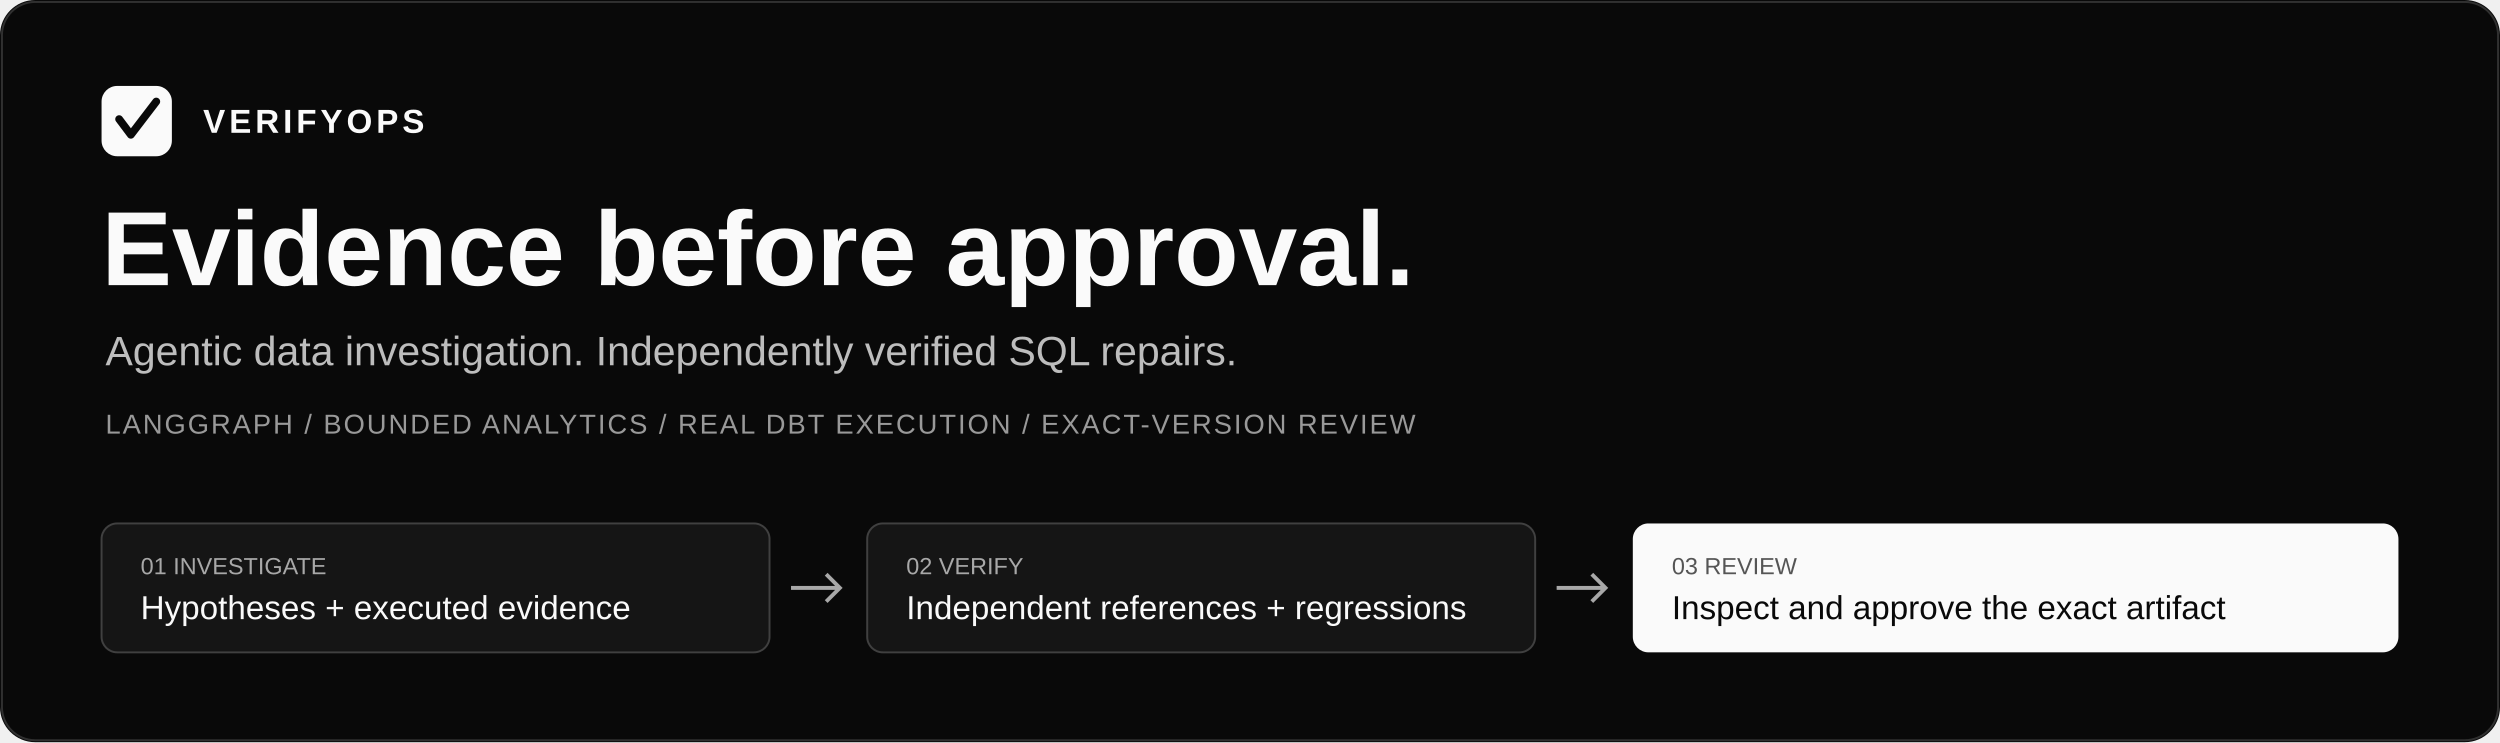
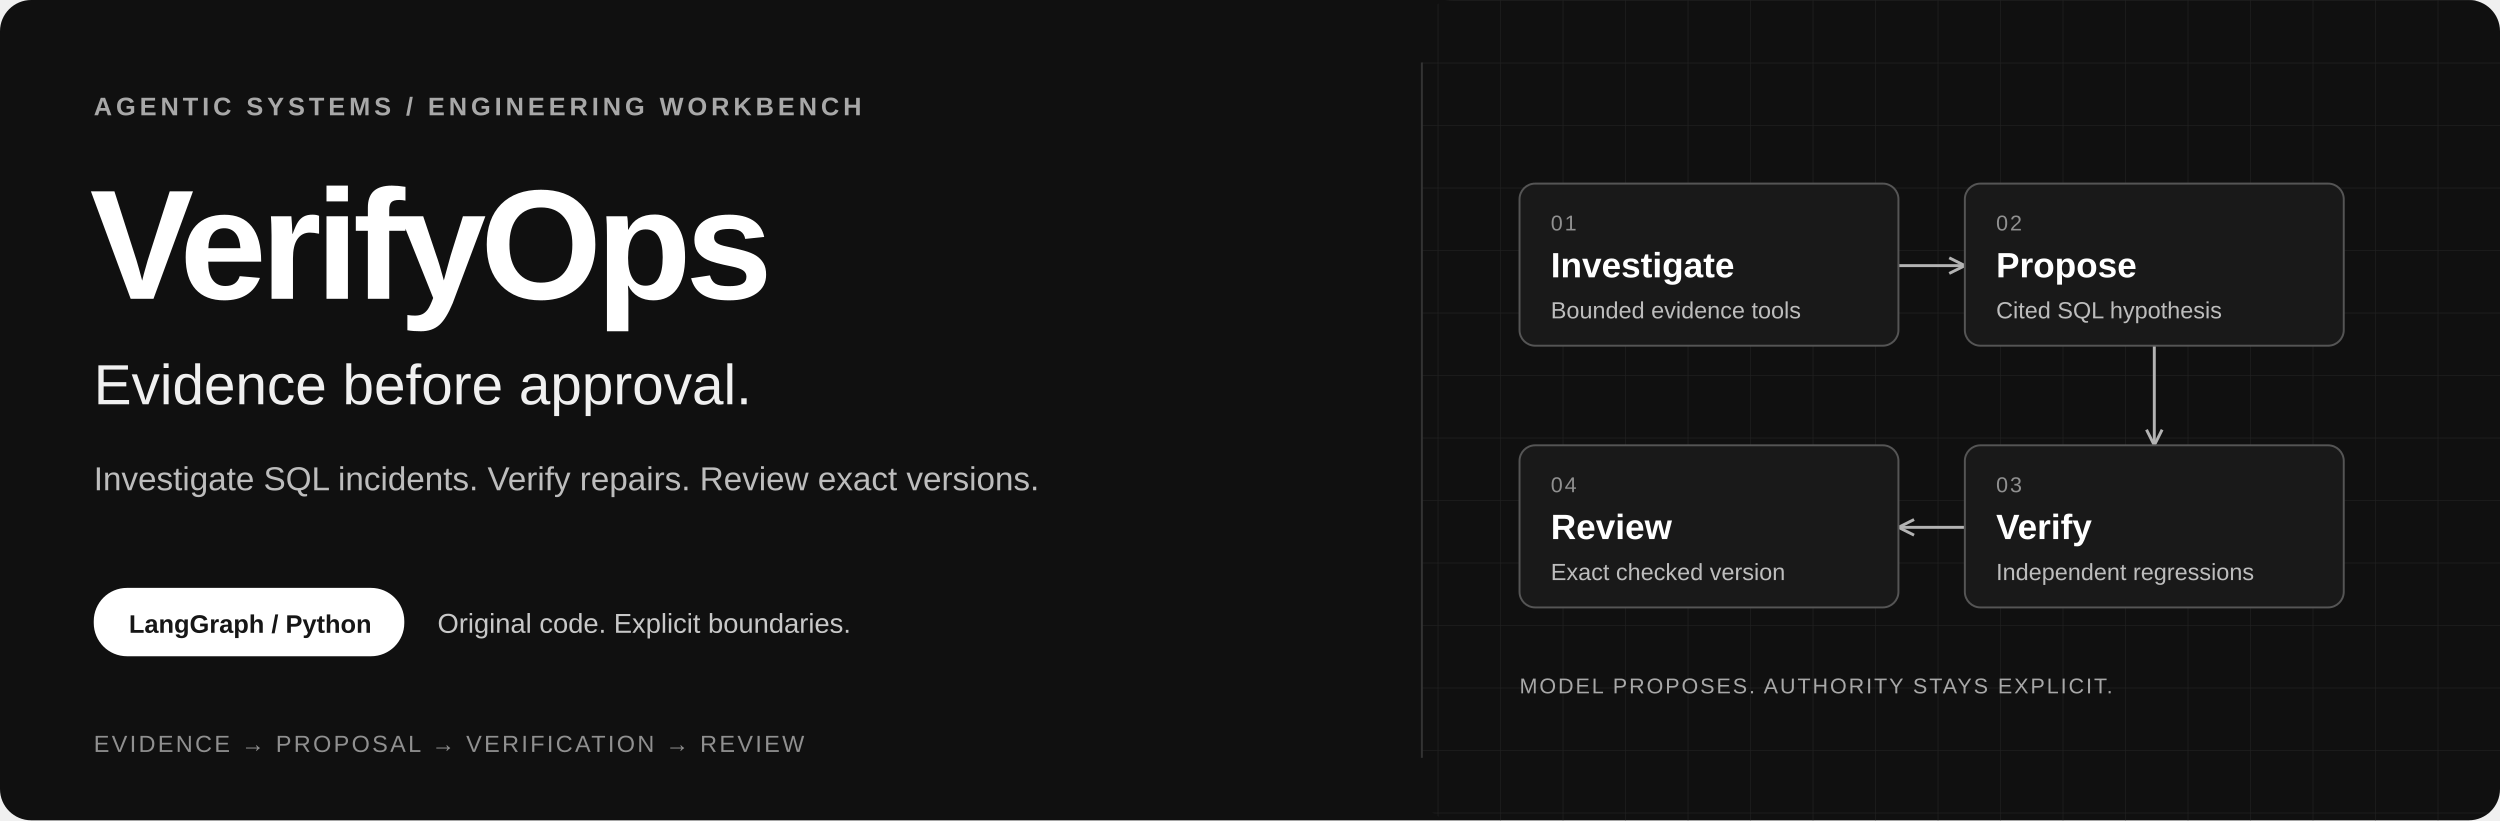
- <svg xmlns="http://www.w3.org/2000/svg" width="1280" height="380" viewBox="0 0 1280 380" role="img" aria-labelledby="title desc">
-   <rect width="1280" height="380" rx="18" fill="#090909" />
-   <rect x="1" y="1" width="1278" height="378" rx="17" fill="none" stroke="#303030" />
-   <g font-family="Arial, Helvetica, sans-serif">
-     <rect x="52" y="44" width="36" height="36" rx="8" fill="#fafafa" />
-     <path d="M61 61l6 8 13-17" fill="none" stroke="#090909" stroke-width="4" stroke-linecap="round" stroke-linejoin="round" />
-     <text x="104" y="68" font-size="17" font-weight="700" fill="#fafafa" letter-spacing="2">VERIFYOPS</text>
-     <text x="52" y="146" font-size="54" font-weight="700" fill="#fafafa">Evidence before approval.</text>
-     <text x="54" y="187" font-size="21" fill="#bdbdbd">Agentic data investigation. Independently verified SQL repairs.</text>
-     <text x="54" y="222" font-size="14" fill="#999999" letter-spacing="1">LANGGRAPH  /  BOUNDED ANALYTICS  /  REAL DBT EXECUTION  /  EXACT-VERSION REVIEW</text>
-     <g transform="translate(52 268)">
-       <rect width="342" height="66" rx="8" fill="#151515" stroke="#404040" />
-       <text x="20" y="26" font-size="12" fill="#a8a8a8">01  INVESTIGATE</text>
-       <text x="20" y="49" font-size="17" fill="#fafafa">Hypotheses + executed evidence</text>
-       <path d="M353 33h25m-7-7 7 7-7 7" fill="none" stroke="#a8a8a8" stroke-width="2" />
-       <rect x="392" width="342" height="66" rx="8" fill="#151515" stroke="#404040" />
-       <text x="412" y="26" font-size="12" fill="#a8a8a8">02  VERIFY</text>
-       <text x="412" y="49" font-size="17" fill="#fafafa">Independent references + regressions</text>
-       <path d="M745 33h25m-7-7 7 7-7 7" fill="none" stroke="#a8a8a8" stroke-width="2" />
-       <rect x="784" width="392" height="66" rx="8" fill="#fafafa" />
-       <text x="804" y="26" font-size="12" fill="#555555">03  REVIEW</text>
-       <text x="804" y="49" font-size="17" fill="#090909">Inspect and approve the exact artifact</text>
-     </g>
-   </g>
+ <svg xmlns="http://www.w3.org/2000/svg" viewBox="0 0 1280 420" role="img" aria-labelledby="title desc">
+   <defs>
+     <pattern id="grid" width="32" height="32" patternUnits="userSpaceOnUse">
+       <path d="M32 0H0V32" fill="none" stroke="#222" stroke-width="0.6" />
+     </pattern>
+   </defs>
+   <rect width="1280" height="420" rx="16" fill="#101010" />
+   <rect x="728" width="552" height="420" rx="16" fill="url(#grid)" />
+   <path d="M728 32V388" stroke="#333" />
+   <text x="48" y="59" font-family="Arial,Helvetica,sans-serif" font-size="13" fill="#a8a8a8" font-weight="600" letter-spacing="2">AGENTIC SYSTEMS / ENGINEERING WORKBENCH</text>
+   <text x="46" y="153" font-family="Arial,Helvetica,sans-serif" font-size="80" fill="#fff" font-weight="700" letter-spacing="-3">VerifyOps</text>
+   <text x="48" y="207" font-family="Arial,Helvetica,sans-serif" font-size="29" fill="#f0f0f0" font-weight="500">Evidence before approval.</text>
+   <text x="48" y="251" font-family="Arial,Helvetica,sans-serif" font-size="17" fill="#bdbdbd" font-weight="400">Investigate SQL incidents. Verify repairs. Review exact versions.</text>
+   <rect x="48" y="301" width="159" height="35" rx="17" fill="#fff" />
+   <text x="66" y="324" font-family="Arial,Helvetica,sans-serif" font-size="13" fill="#161616" font-weight="600">LangGraph / Python</text>
+   <text x="224" y="324" font-family="Arial,Helvetica,sans-serif" font-size="14" fill="#c8c8c8" font-weight="400">Original code. Explicit boundaries.</text>
+   <text x="48" y="385" font-family="Arial,Helvetica,sans-serif" font-size="12" fill="#909090" font-weight="500" letter-spacing="1.2">EVIDENCE → PROPOSAL → VERIFICATION → REVIEW</text>
+   <path d="M972 136H1006M1103 177V228M1006 270H972" fill="none" stroke="#b3b3b3" stroke-width="1.5" />
+   <path d="m998 132 8 4-8 4M1099 220l4 8 4-8m-127 46-8 4 8 4" fill="none" stroke="#b3b3b3" stroke-width="1.5" />
+   <rect x="778" y="94" width="194" height="83" rx="8" fill="#191919" stroke="#555" />
+   <text x="794" y="118" font-family="Arial,Helvetica,sans-serif" font-size="11" fill="#909090" font-weight="500" letter-spacing="1">01</text>
+   <text x="794" y="142" font-family="Arial,Helvetica,sans-serif" font-size="18" fill="#fff" font-weight="600">Investigate</text>
+   <text x="794" y="163" font-family="Arial,Helvetica,sans-serif" font-size="12" fill="#bdbdbd" font-weight="400">Bounded evidence tools</text>
+   <rect x="1006" y="94" width="194" height="83" rx="8" fill="#191919" stroke="#555" />
+   <text x="1022" y="118" font-family="Arial,Helvetica,sans-serif" font-size="11" fill="#909090" font-weight="500" letter-spacing="1">02</text>
+   <text x="1022" y="142" font-family="Arial,Helvetica,sans-serif" font-size="18" fill="#fff" font-weight="600">Propose</text>
+   <text x="1022" y="163" font-family="Arial,Helvetica,sans-serif" font-size="12" fill="#bdbdbd" font-weight="400">Cited SQL hypothesis</text>
+   <rect x="1006" y="228" width="194" height="83" rx="8" fill="#191919" stroke="#555" />
+   <text x="1022" y="252" font-family="Arial,Helvetica,sans-serif" font-size="11" fill="#909090" font-weight="500" letter-spacing="1">03</text>
+   <text x="1022" y="276" font-family="Arial,Helvetica,sans-serif" font-size="18" fill="#fff" font-weight="600">Verify</text>
+   <text x="1022" y="297" font-family="Arial,Helvetica,sans-serif" font-size="12" fill="#bdbdbd" font-weight="400">Independent regressions</text>
+   <rect x="778" y="228" width="194" height="83" rx="8" fill="#191919" stroke="#555" />
+   <text x="794" y="252" font-family="Arial,Helvetica,sans-serif" font-size="11" fill="#909090" font-weight="500" letter-spacing="1">04</text>
+   <text x="794" y="276" font-family="Arial,Helvetica,sans-serif" font-size="18" fill="#fff" font-weight="600">Review</text>
+   <text x="794" y="297" font-family="Arial,Helvetica,sans-serif" font-size="12" fill="#bdbdbd" font-weight="400">Exact checked version</text>
+   <text x="778" y="355" font-family="Arial,Helvetica,sans-serif" font-size="11" fill="#a8a8a8" font-weight="500" letter-spacing="1">MODEL PROPOSES. AUTHORITY STAYS EXPLICIT.</text>
</svg>
